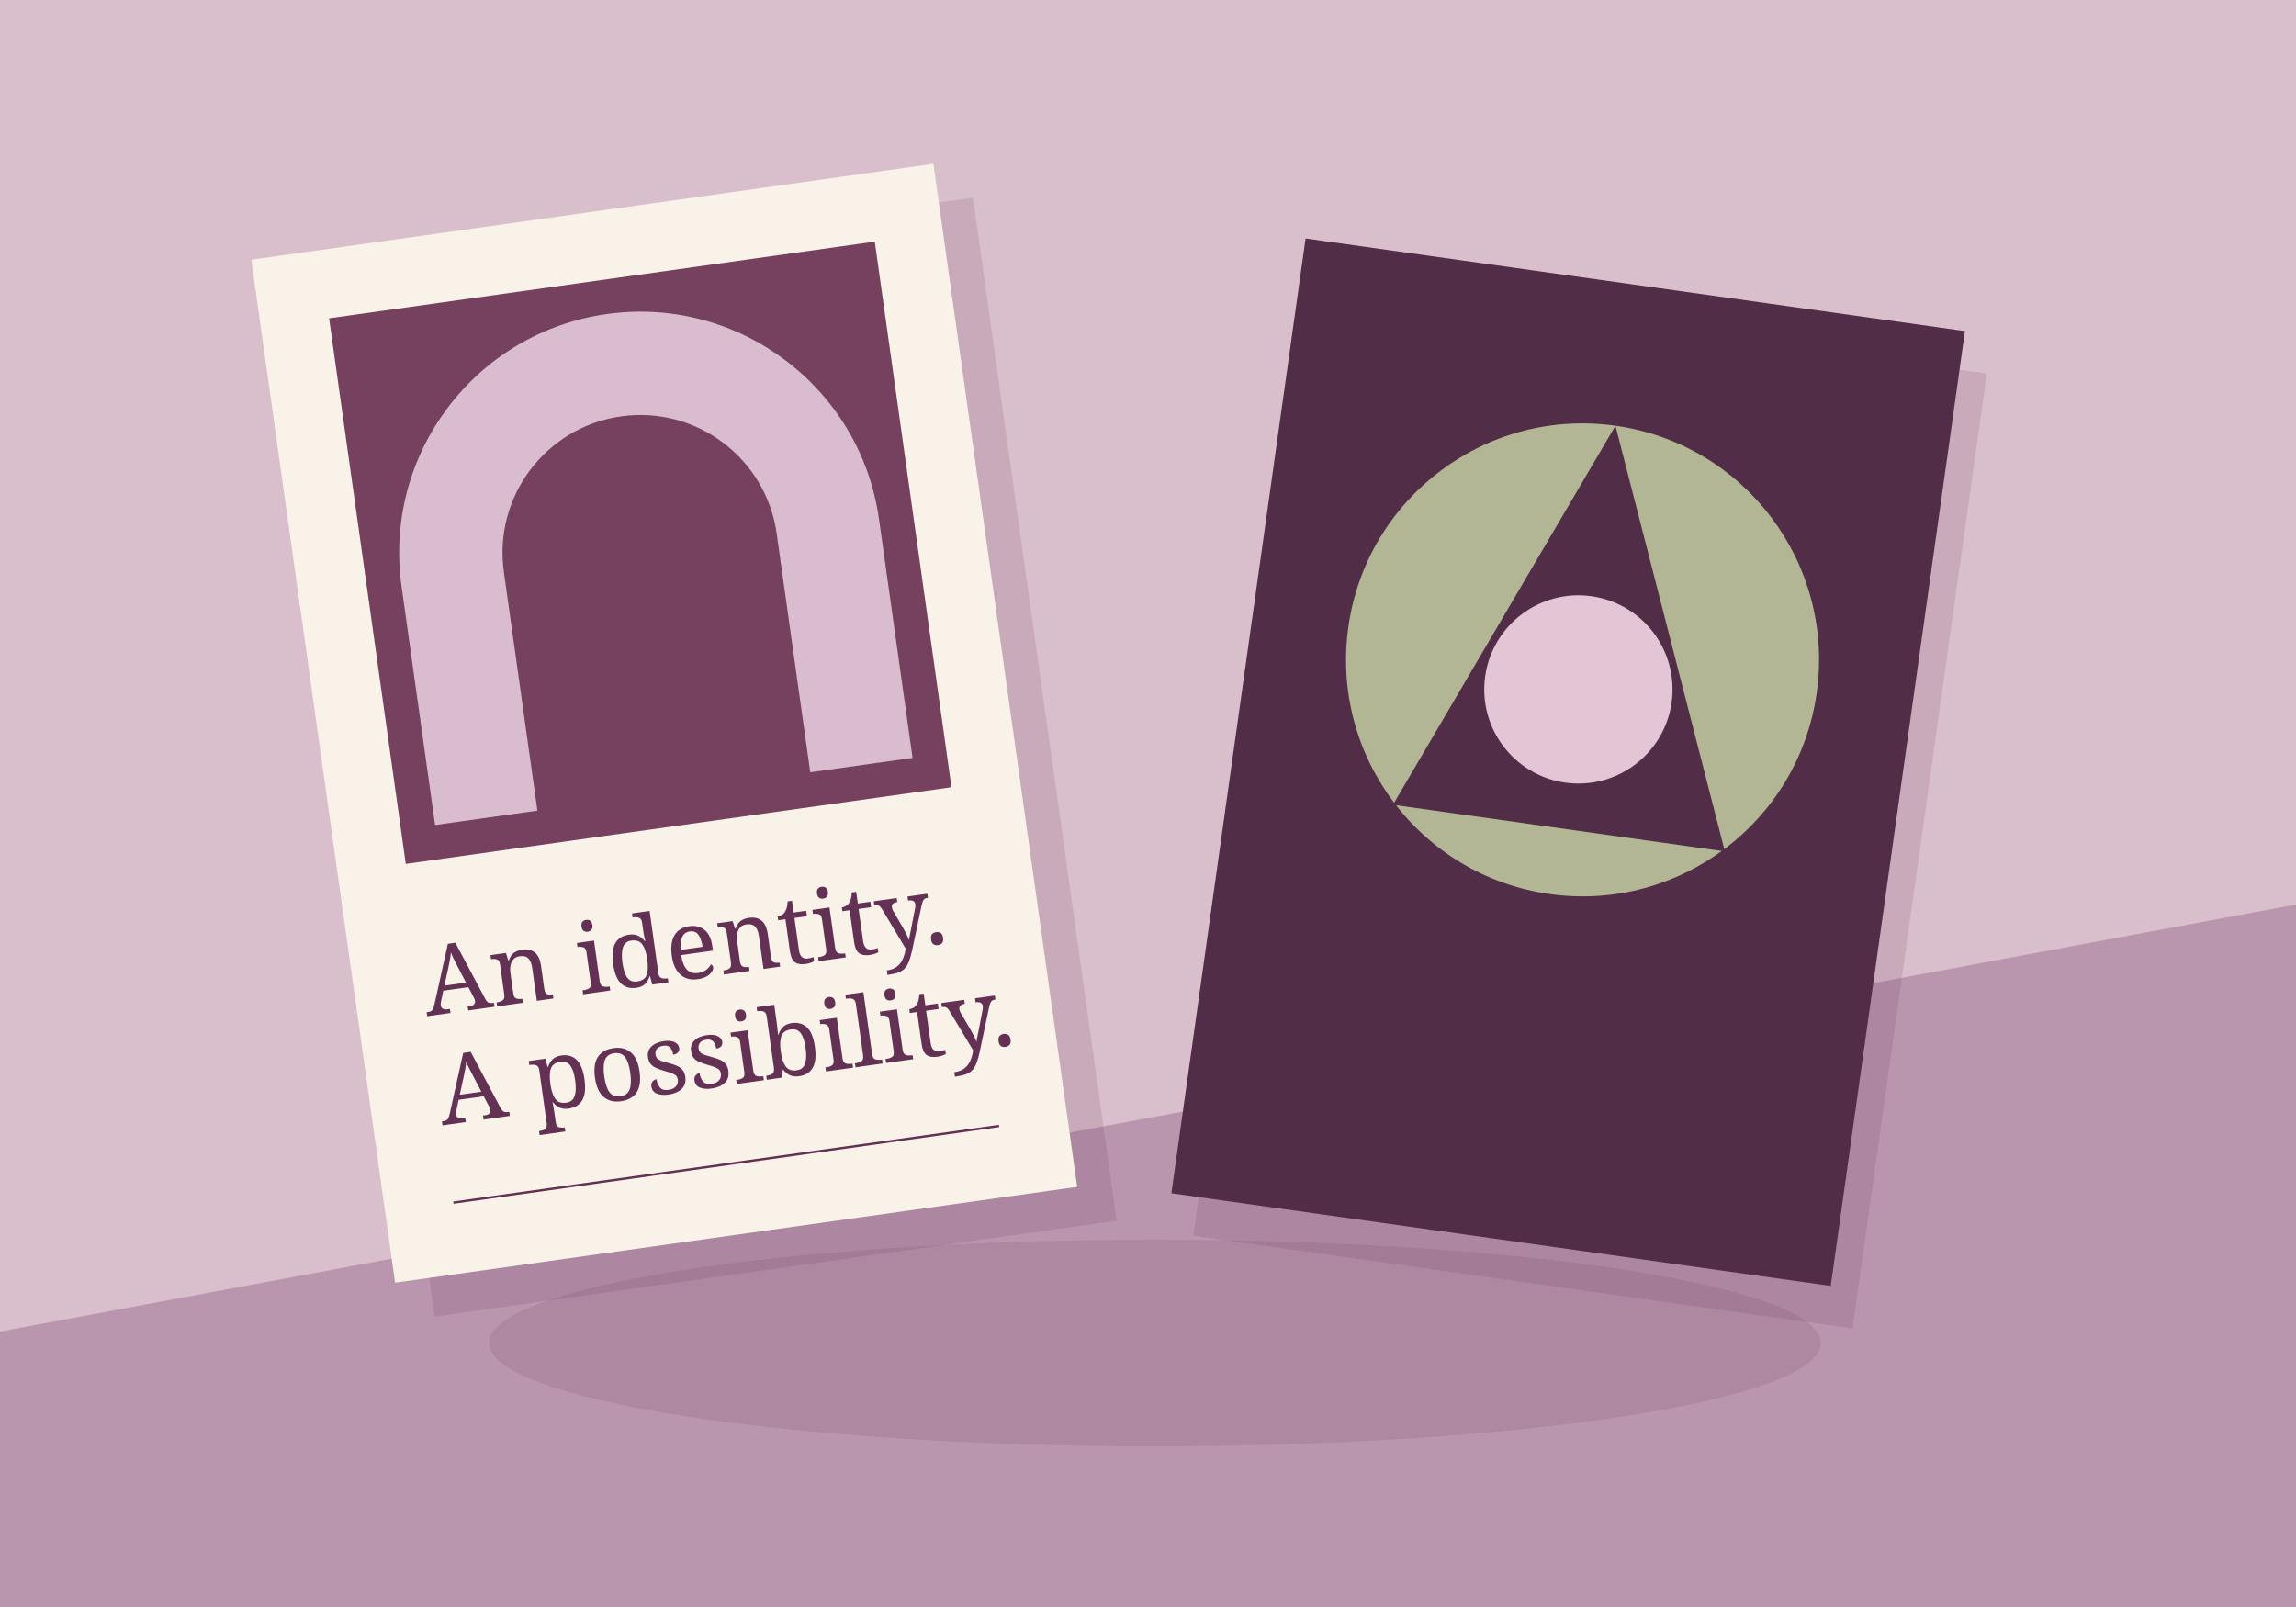
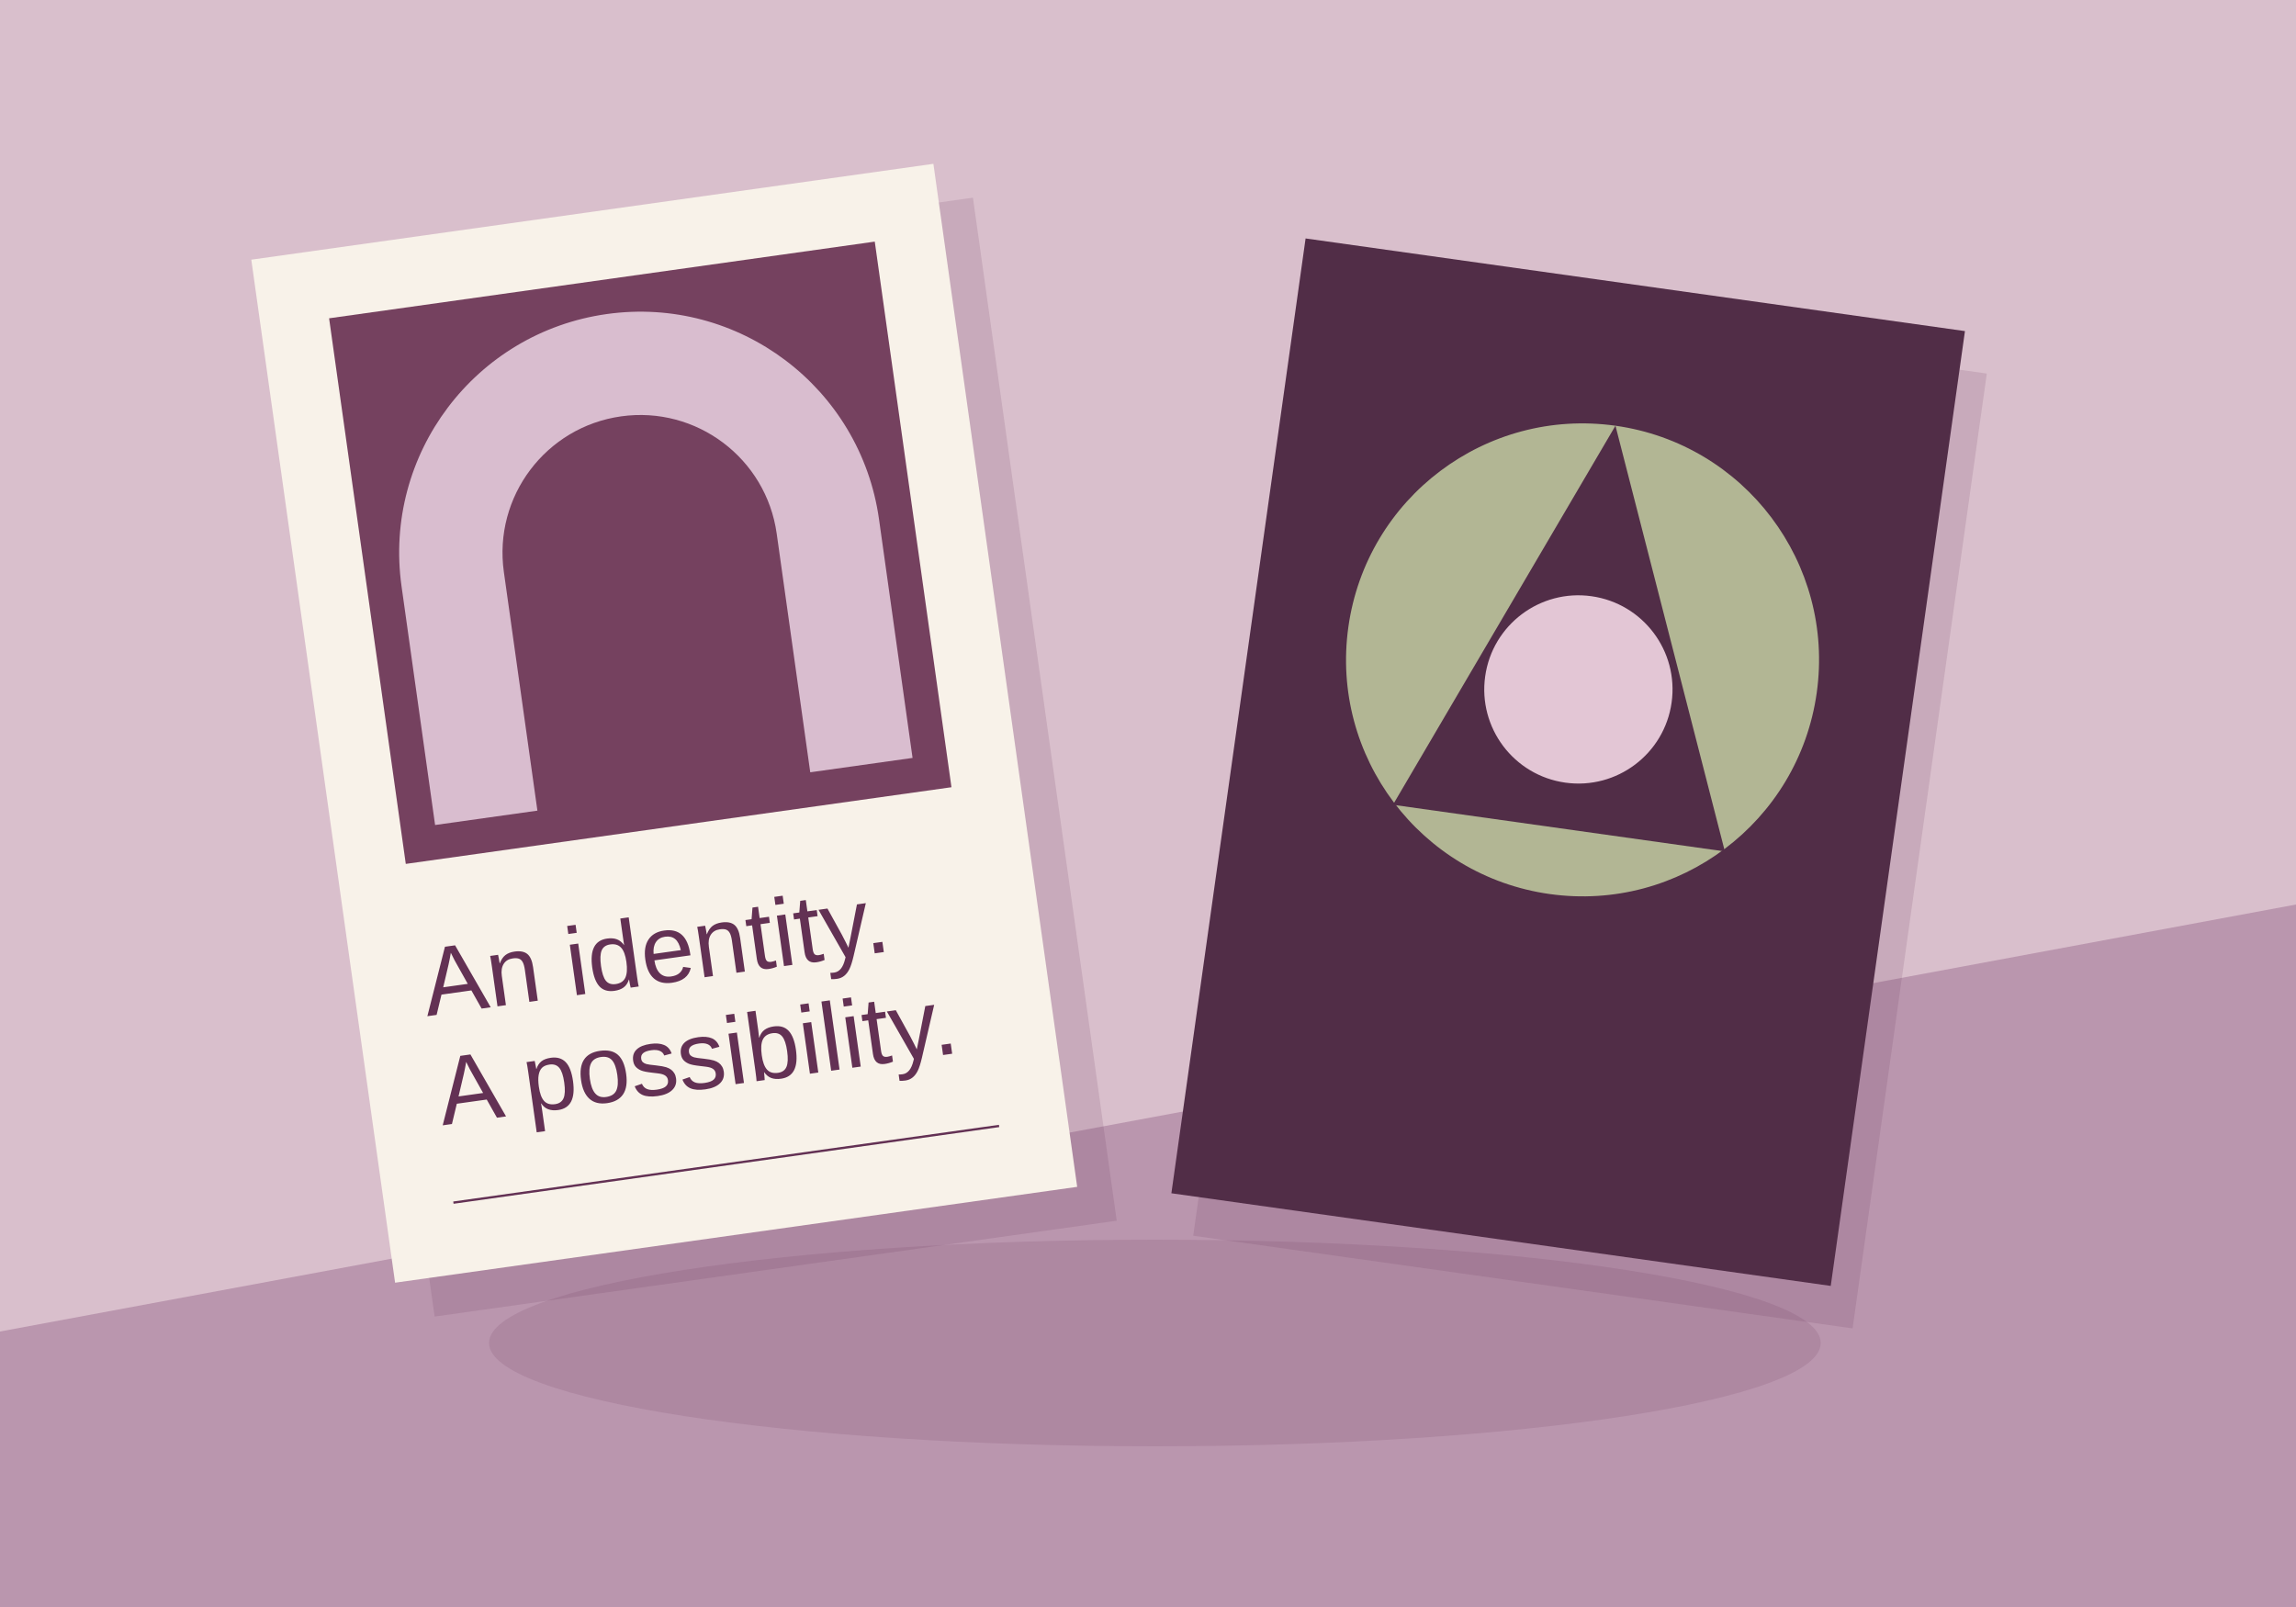
<svg xmlns="http://www.w3.org/2000/svg" width="1000" height="700" viewBox="0 0 1000 700">
  <rect width="1000" height="700" fill="#d9bfcc" />
  <path d="M0 580 1000 394v306H0" fill="#ba96ae" />
  <ellipse cx="503" cy="585" rx="290" ry="45" fill="#6a365a" opacity=".15" />
  <g transform="translate(140 90) rotate(-8 150 230)">
    <rect x="15" y="17" width="300" height="450" fill="#633154" opacity=".15" />
    <rect width="300" height="450" fill="#f8f2e9" />
    <path d="M30 30h240v240H30z" fill="#75415f" />
    <path d="M45 255V150a105 105 0 0 1 210 0v105h-45V150a60 60 0 0 0-120 0v105Z" fill="#d9bdcf" />
-     <text x="30" y="337" font-family="Georgia" font-size="42" fill="#633154">An identity.</text>
-     <text x="30" y="385" font-family="Georgia" font-size="42" fill="#633154">A possibility.</text>
+     <text x="30" y="337" font-family="Arial" font-size="42" fill="#633154">An identity.</text>
+     <text x="30" y="385" font-family="Arial" font-size="42" fill="#633154">A possibility.</text>
    <path d="M30 419h240" stroke="#633154" />
  </g>
  <g transform="translate(538 122) rotate(8 145 210)">
    <rect x="12" y="17" width="290" height="420" fill="#633154" opacity=".15" />
    <rect width="290" height="420" fill="#512d47" />
    <circle cx="145" cy="165" r="103" fill="#b2b694" />
    <path d="m145 62 73 177H72z" fill="#512d47" />
    <circle cx="145" cy="178" r="41" fill="#e3c6d5" />
  </g>
</svg>
